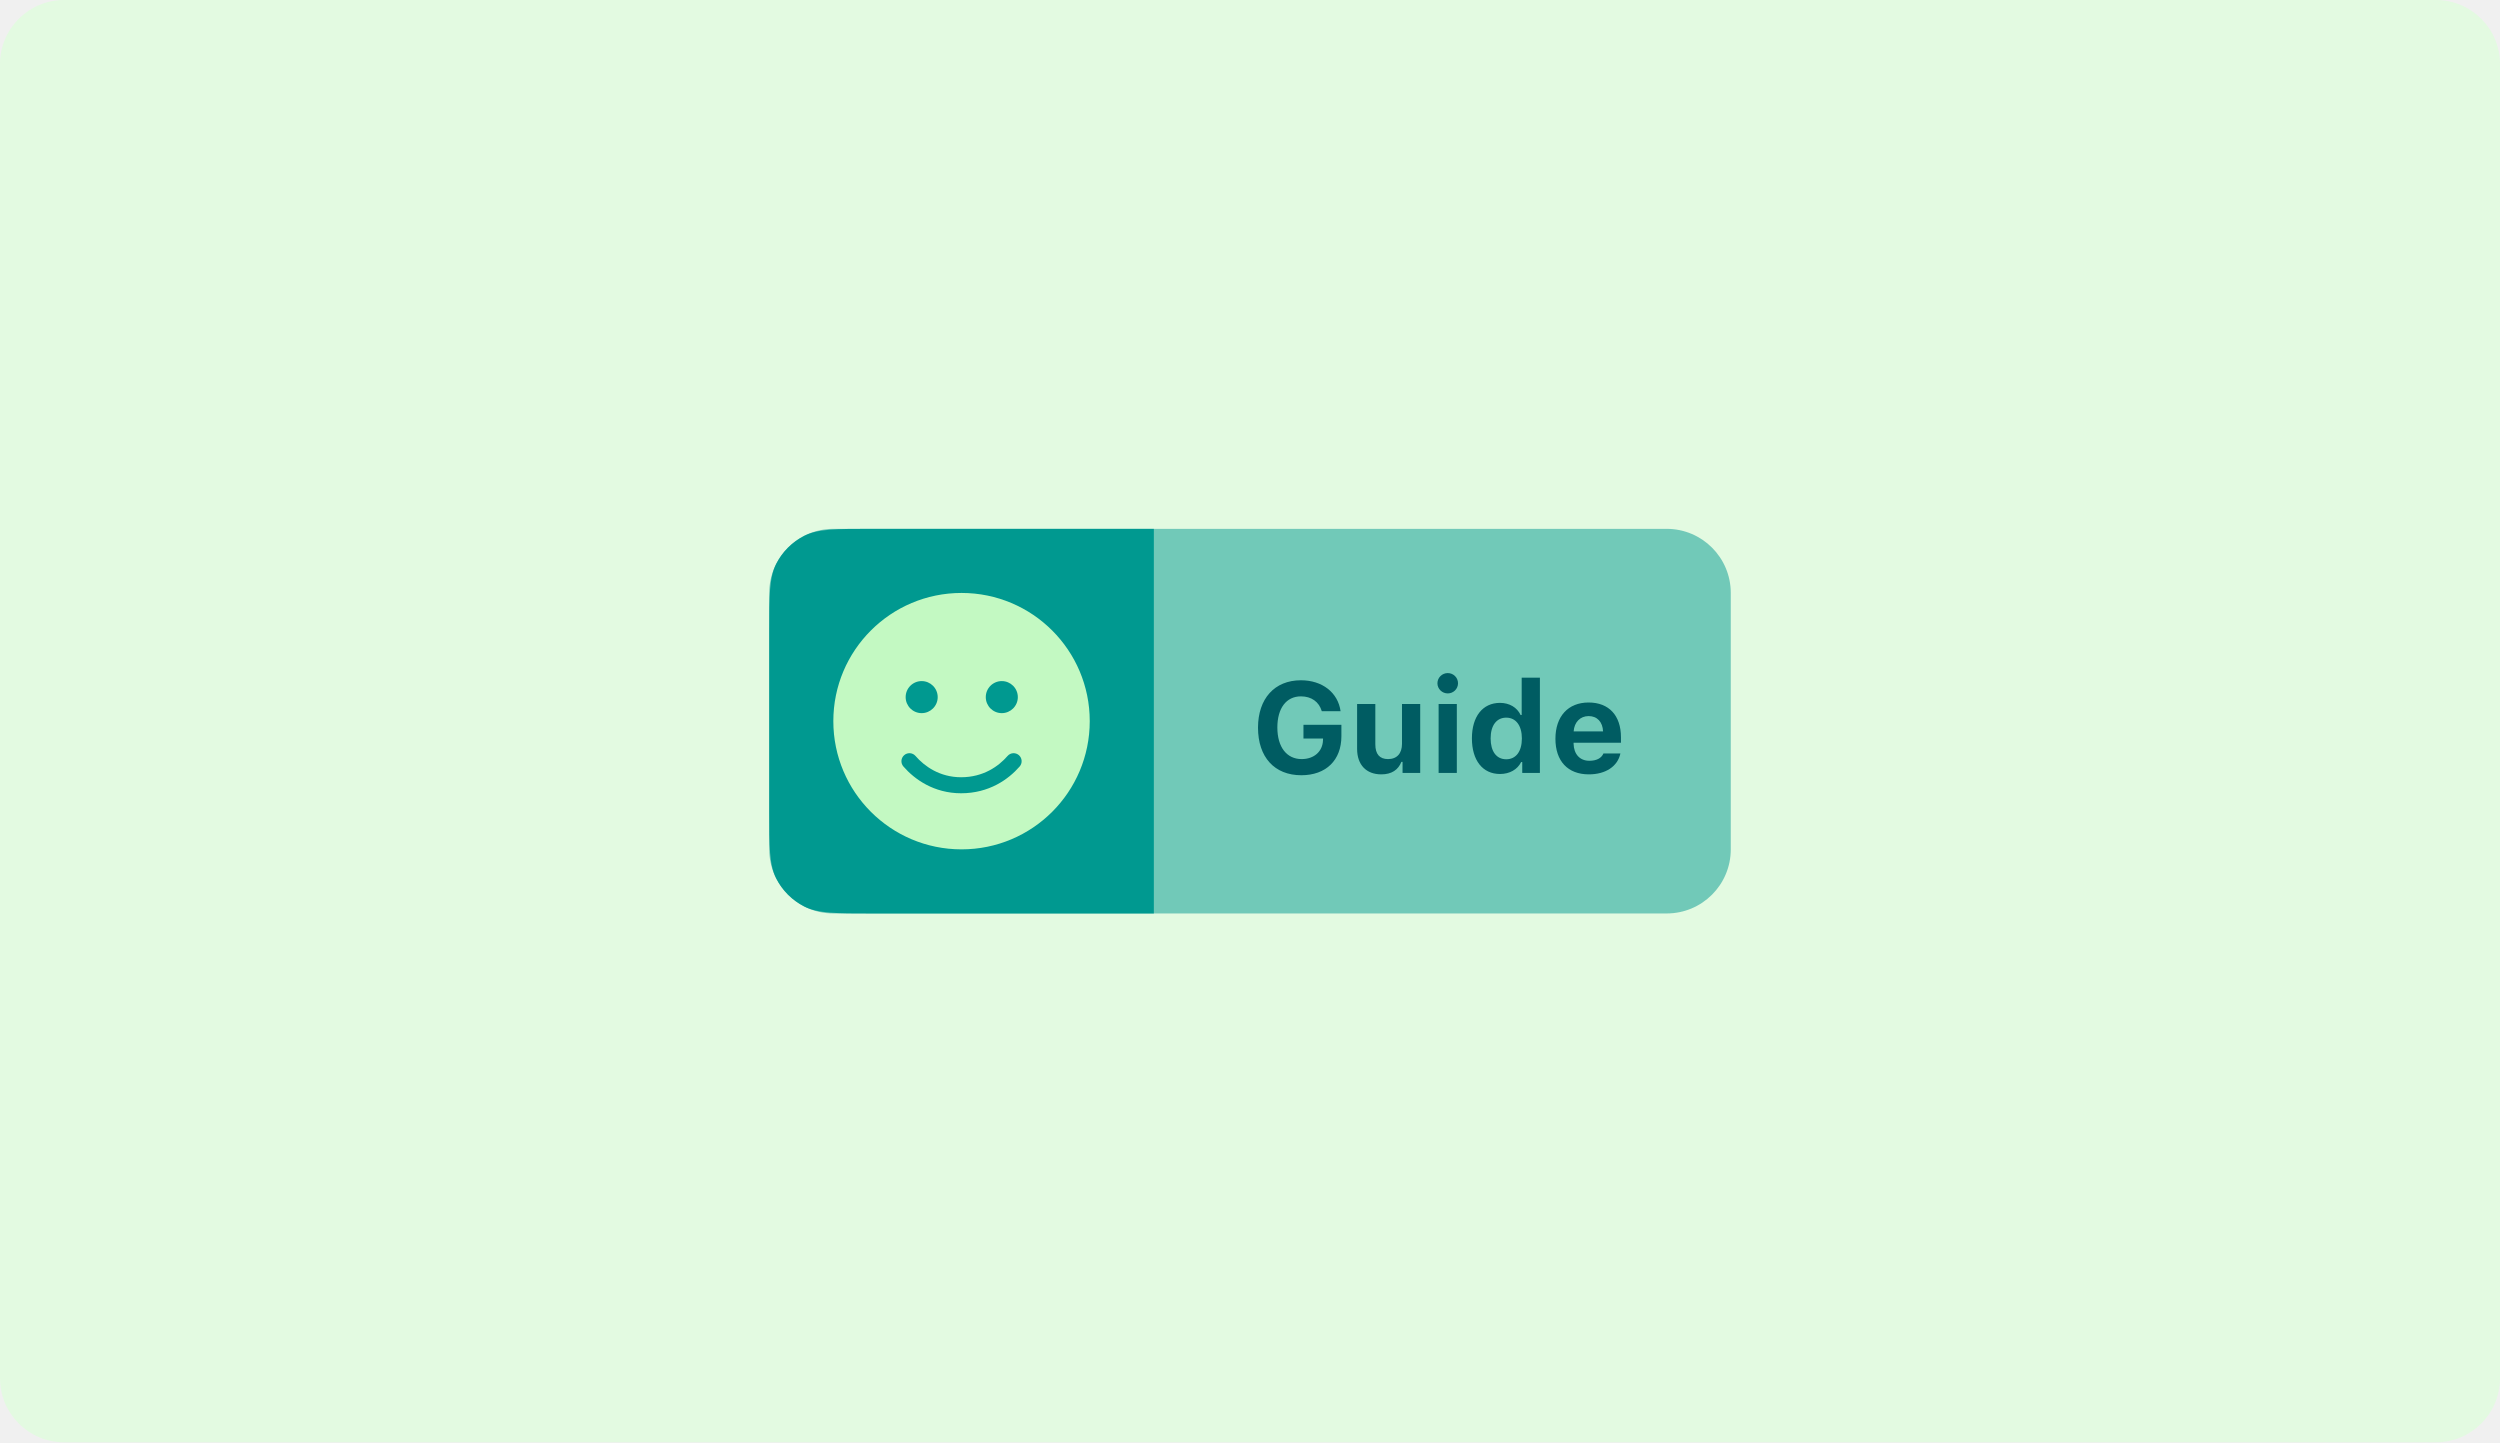
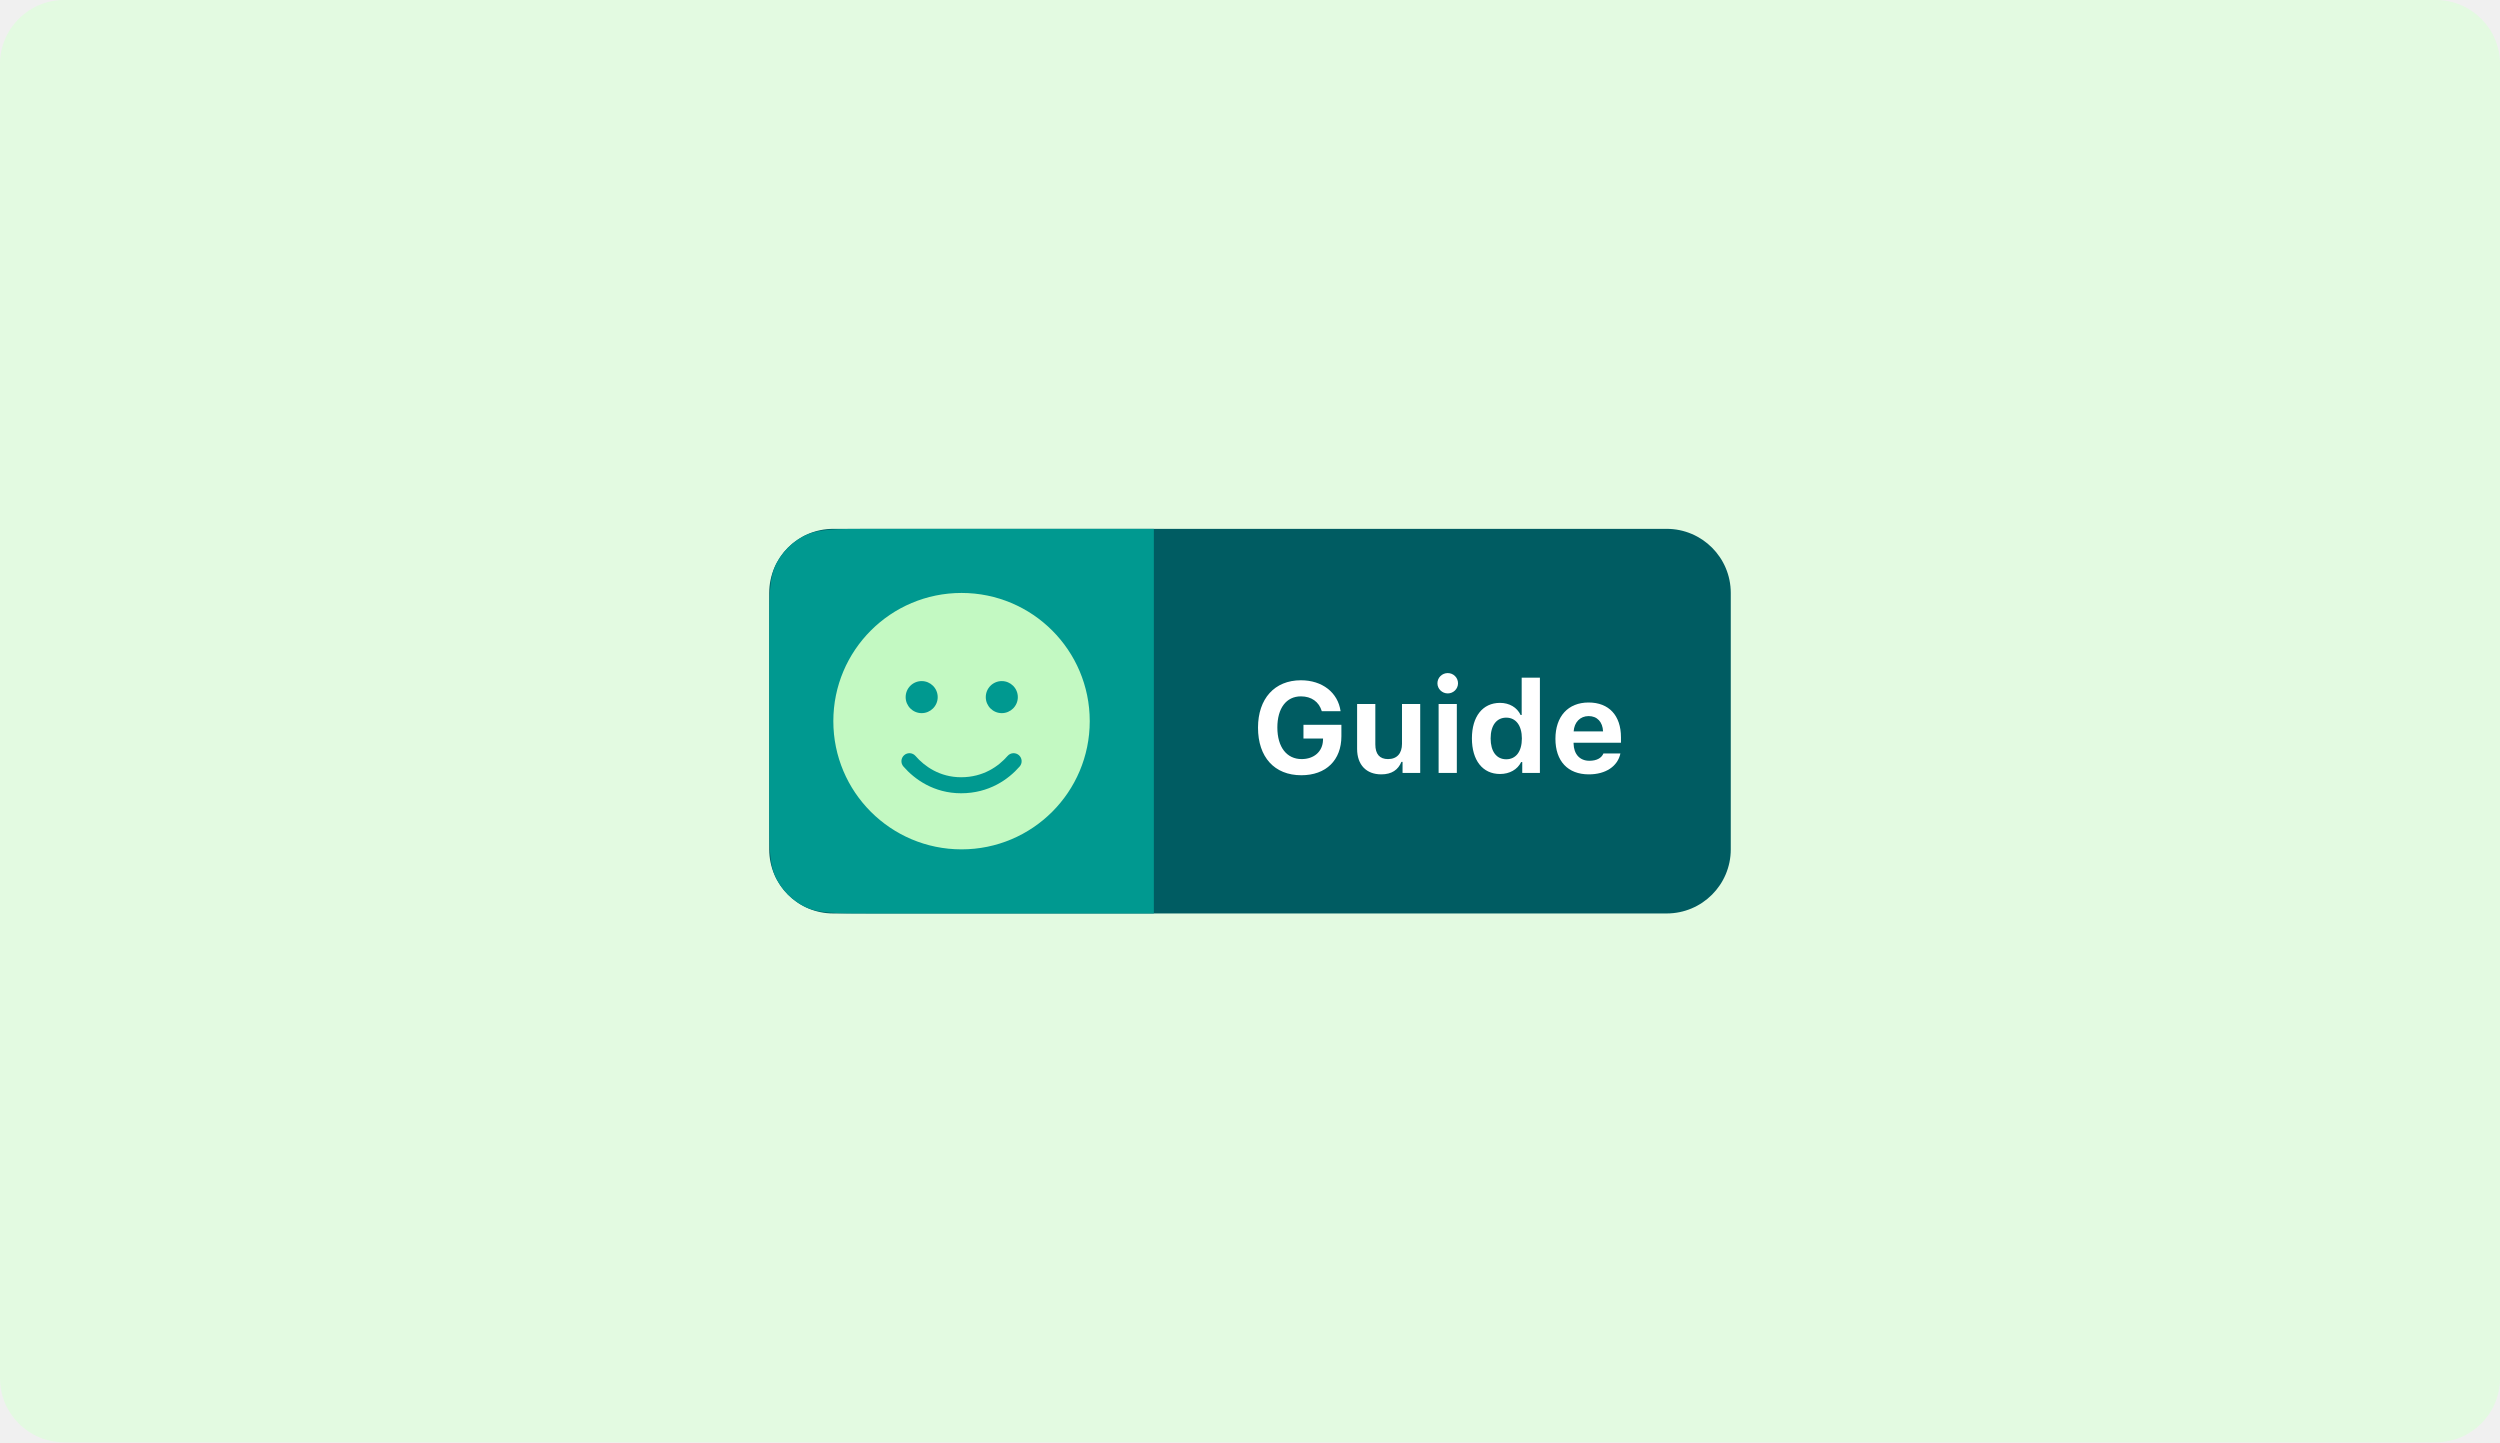
<svg xmlns="http://www.w3.org/2000/svg" width="312" height="180" viewBox="0 0 312 180" fill="none">
  <g clip-path="url(#clip0_1728_1036)">
    <rect width="312" height="180" rx="8" fill="#E3FAE1" />
-     <rect x="96" y="66" width="120" height="48" rx="8" fill="#009990" fill-opacity="0.5" />
+     <rect x="96" y="66" width="120" height="48" rx="8" fill="#005C62" />
    <path d="M96 78.8C96 74.32 96 72.079 96.872 70.368C97.639 68.863 98.863 67.639 100.368 66.872C102.079 66 104.32 66 108.8 66H144V114H108.8C104.32 114 102.079 114 100.368 113.128C98.863 112.361 97.639 111.137 96.872 109.632C96 107.921 96 105.68 96 101.2V78.8Z" fill="#009990" />
    <g clip-path="url(#clip1_1728_1036)">
      <path d="M104 90C104 81.162 111.163 74 120 74C128.837 74 136 81.162 136 90C136 98.838 128.837 106 120 106C111.163 106 104 98.838 104 90ZM114.256 94.344C113.894 93.925 113.262 93.881 112.844 94.244C112.425 94.606 112.381 95.237 112.744 95.656C114.131 97.256 116.556 99 119.944 99C123.444 99 125.863 97.256 127.256 95.656C127.619 95.237 127.575 94.606 127.156 94.244C126.738 93.881 126.106 93.925 125.744 94.344C124.619 95.638 122.713 97 119.944 97C117.288 97 115.375 95.638 114.256 94.344ZM115.025 85C113.919 85 113.025 85.894 113.025 87C113.025 88.106 113.919 89 115.025 89C116.125 89 117.025 88.106 117.025 87C117.025 85.894 116.125 85 115.025 85ZM125.025 89C126.125 89 127.025 88.106 127.025 87C127.025 85.894 126.125 85 125.025 85C123.919 85 123.025 85.894 123.025 87C123.025 88.106 123.919 89 125.025 89Z" fill="#C3F9C2" />
    </g>
-     <path d="M167.406 91.883V90.453H162.672V92.172H165.117L165.109 92.383C165.062 93.789 163.992 94.734 162.445 94.734C160.586 94.734 159.414 93.242 159.414 90.789C159.414 88.383 160.531 86.906 162.352 86.906C163.664 86.906 164.609 87.578 164.961 88.758H167.305C166.977 86.422 165.016 84.898 162.352 84.898C159.07 84.898 157 87.188 157 90.812C157 94.492 159.055 96.75 162.406 96.75C165.484 96.75 167.406 94.875 167.406 91.883Z" fill="#005C62" />
-     <path d="M177.242 87.859H174.969V92.828C174.969 94.008 174.359 94.734 173.227 94.734C172.18 94.734 171.641 94.117 171.641 92.898V87.859H169.367V93.461C169.367 95.461 170.523 96.641 172.383 96.641C173.688 96.641 174.492 96.078 174.898 95.078H175.039V96.461H177.242V87.859Z" fill="#005C62" />
-     <path d="M180.68 86.539C181.383 86.539 181.961 85.977 181.961 85.273C181.961 84.562 181.383 84 180.68 84C179.977 84 179.391 84.562 179.391 85.273C179.391 85.977 179.977 86.539 180.68 86.539ZM179.539 96.461H181.812V87.859H179.539V96.461Z" fill="#005C62" />
-     <path d="M187.203 96.594C188.398 96.594 189.375 96.039 189.836 95.109H189.977V96.461H192.18V84.57H189.906V89.234H189.773C189.328 88.281 188.367 87.719 187.203 87.719C185.039 87.719 183.695 89.414 183.695 92.148C183.695 94.891 185.031 96.594 187.203 96.594ZM187.977 89.562C189.188 89.562 189.93 90.555 189.93 92.164C189.93 93.773 189.195 94.758 187.977 94.758C186.758 94.758 186.031 93.781 186.031 92.156C186.031 90.539 186.766 89.562 187.977 89.562Z" fill="#005C62" />
-     <path d="M200.109 94.031C199.867 94.617 199.25 94.945 198.352 94.945C197.164 94.945 196.414 94.125 196.383 92.812V92.695H202.297V92.016C202.297 89.297 200.797 87.672 198.258 87.672C195.695 87.672 194.117 89.406 194.117 92.203C194.117 94.984 195.664 96.641 198.289 96.641C200.398 96.641 201.891 95.633 202.227 94.031H200.109ZM198.266 89.367C199.328 89.367 200.016 90.102 200.062 91.281H196.391C196.469 90.125 197.211 89.367 198.266 89.367Z" fill="#005C62" />
+     <path d="M167.406 91.883V90.453H162.672V92.172H165.117L165.109 92.383C165.062 93.789 163.992 94.734 162.445 94.734C160.586 94.734 159.414 93.242 159.414 90.789C159.414 88.383 160.531 86.906 162.352 86.906C163.664 86.906 164.609 87.578 164.961 88.758H167.305C166.977 86.422 165.016 84.898 162.352 84.898C159.07 84.898 157 87.188 157 90.812C157 94.492 159.055 96.75 162.406 96.75C165.484 96.75 167.406 94.875 167.406 91.883Z" fill="white" />
+     <path d="M177.242 87.859H174.969V92.828C174.969 94.008 174.359 94.734 173.227 94.734C172.18 94.734 171.641 94.117 171.641 92.898V87.859H169.367V93.461C169.367 95.461 170.523 96.641 172.383 96.641C173.688 96.641 174.492 96.078 174.898 95.078H175.039V96.461H177.242V87.859Z" fill="white" />
+     <path d="M180.68 86.539C181.383 86.539 181.961 85.977 181.961 85.273C181.961 84.562 181.383 84 180.68 84C179.977 84 179.391 84.562 179.391 85.273C179.391 85.977 179.977 86.539 180.68 86.539ZM179.539 96.461H181.812V87.859H179.539V96.461Z" fill="white" />
+     <path d="M187.203 96.594C188.398 96.594 189.375 96.039 189.836 95.109H189.977V96.461H192.18V84.57H189.906V89.234H189.773C189.328 88.281 188.367 87.719 187.203 87.719C185.039 87.719 183.695 89.414 183.695 92.148C183.695 94.891 185.031 96.594 187.203 96.594ZM187.977 89.562C189.188 89.562 189.93 90.555 189.93 92.164C189.93 93.773 189.195 94.758 187.977 94.758C186.758 94.758 186.031 93.781 186.031 92.156C186.031 90.539 186.766 89.562 187.977 89.562Z" fill="white" />
+     <path d="M200.109 94.031C199.867 94.617 199.25 94.945 198.352 94.945C197.164 94.945 196.414 94.125 196.383 92.812V92.695H202.297V92.016C202.297 89.297 200.797 87.672 198.258 87.672C195.695 87.672 194.117 89.406 194.117 92.203C194.117 94.984 195.664 96.641 198.289 96.641C200.398 96.641 201.891 95.633 202.227 94.031H200.109ZM198.266 89.367C199.328 89.367 200.016 90.102 200.062 91.281H196.391C196.469 90.125 197.211 89.367 198.266 89.367Z" fill="white" />
  </g>
  <defs>
    <clipPath id="clip0_1728_1036">
      <rect width="312" height="180" fill="white" />
    </clipPath>
    <clipPath id="clip1_1728_1036">
      <rect width="32" height="32" fill="white" transform="translate(104 74)" />
    </clipPath>
  </defs>
</svg>
